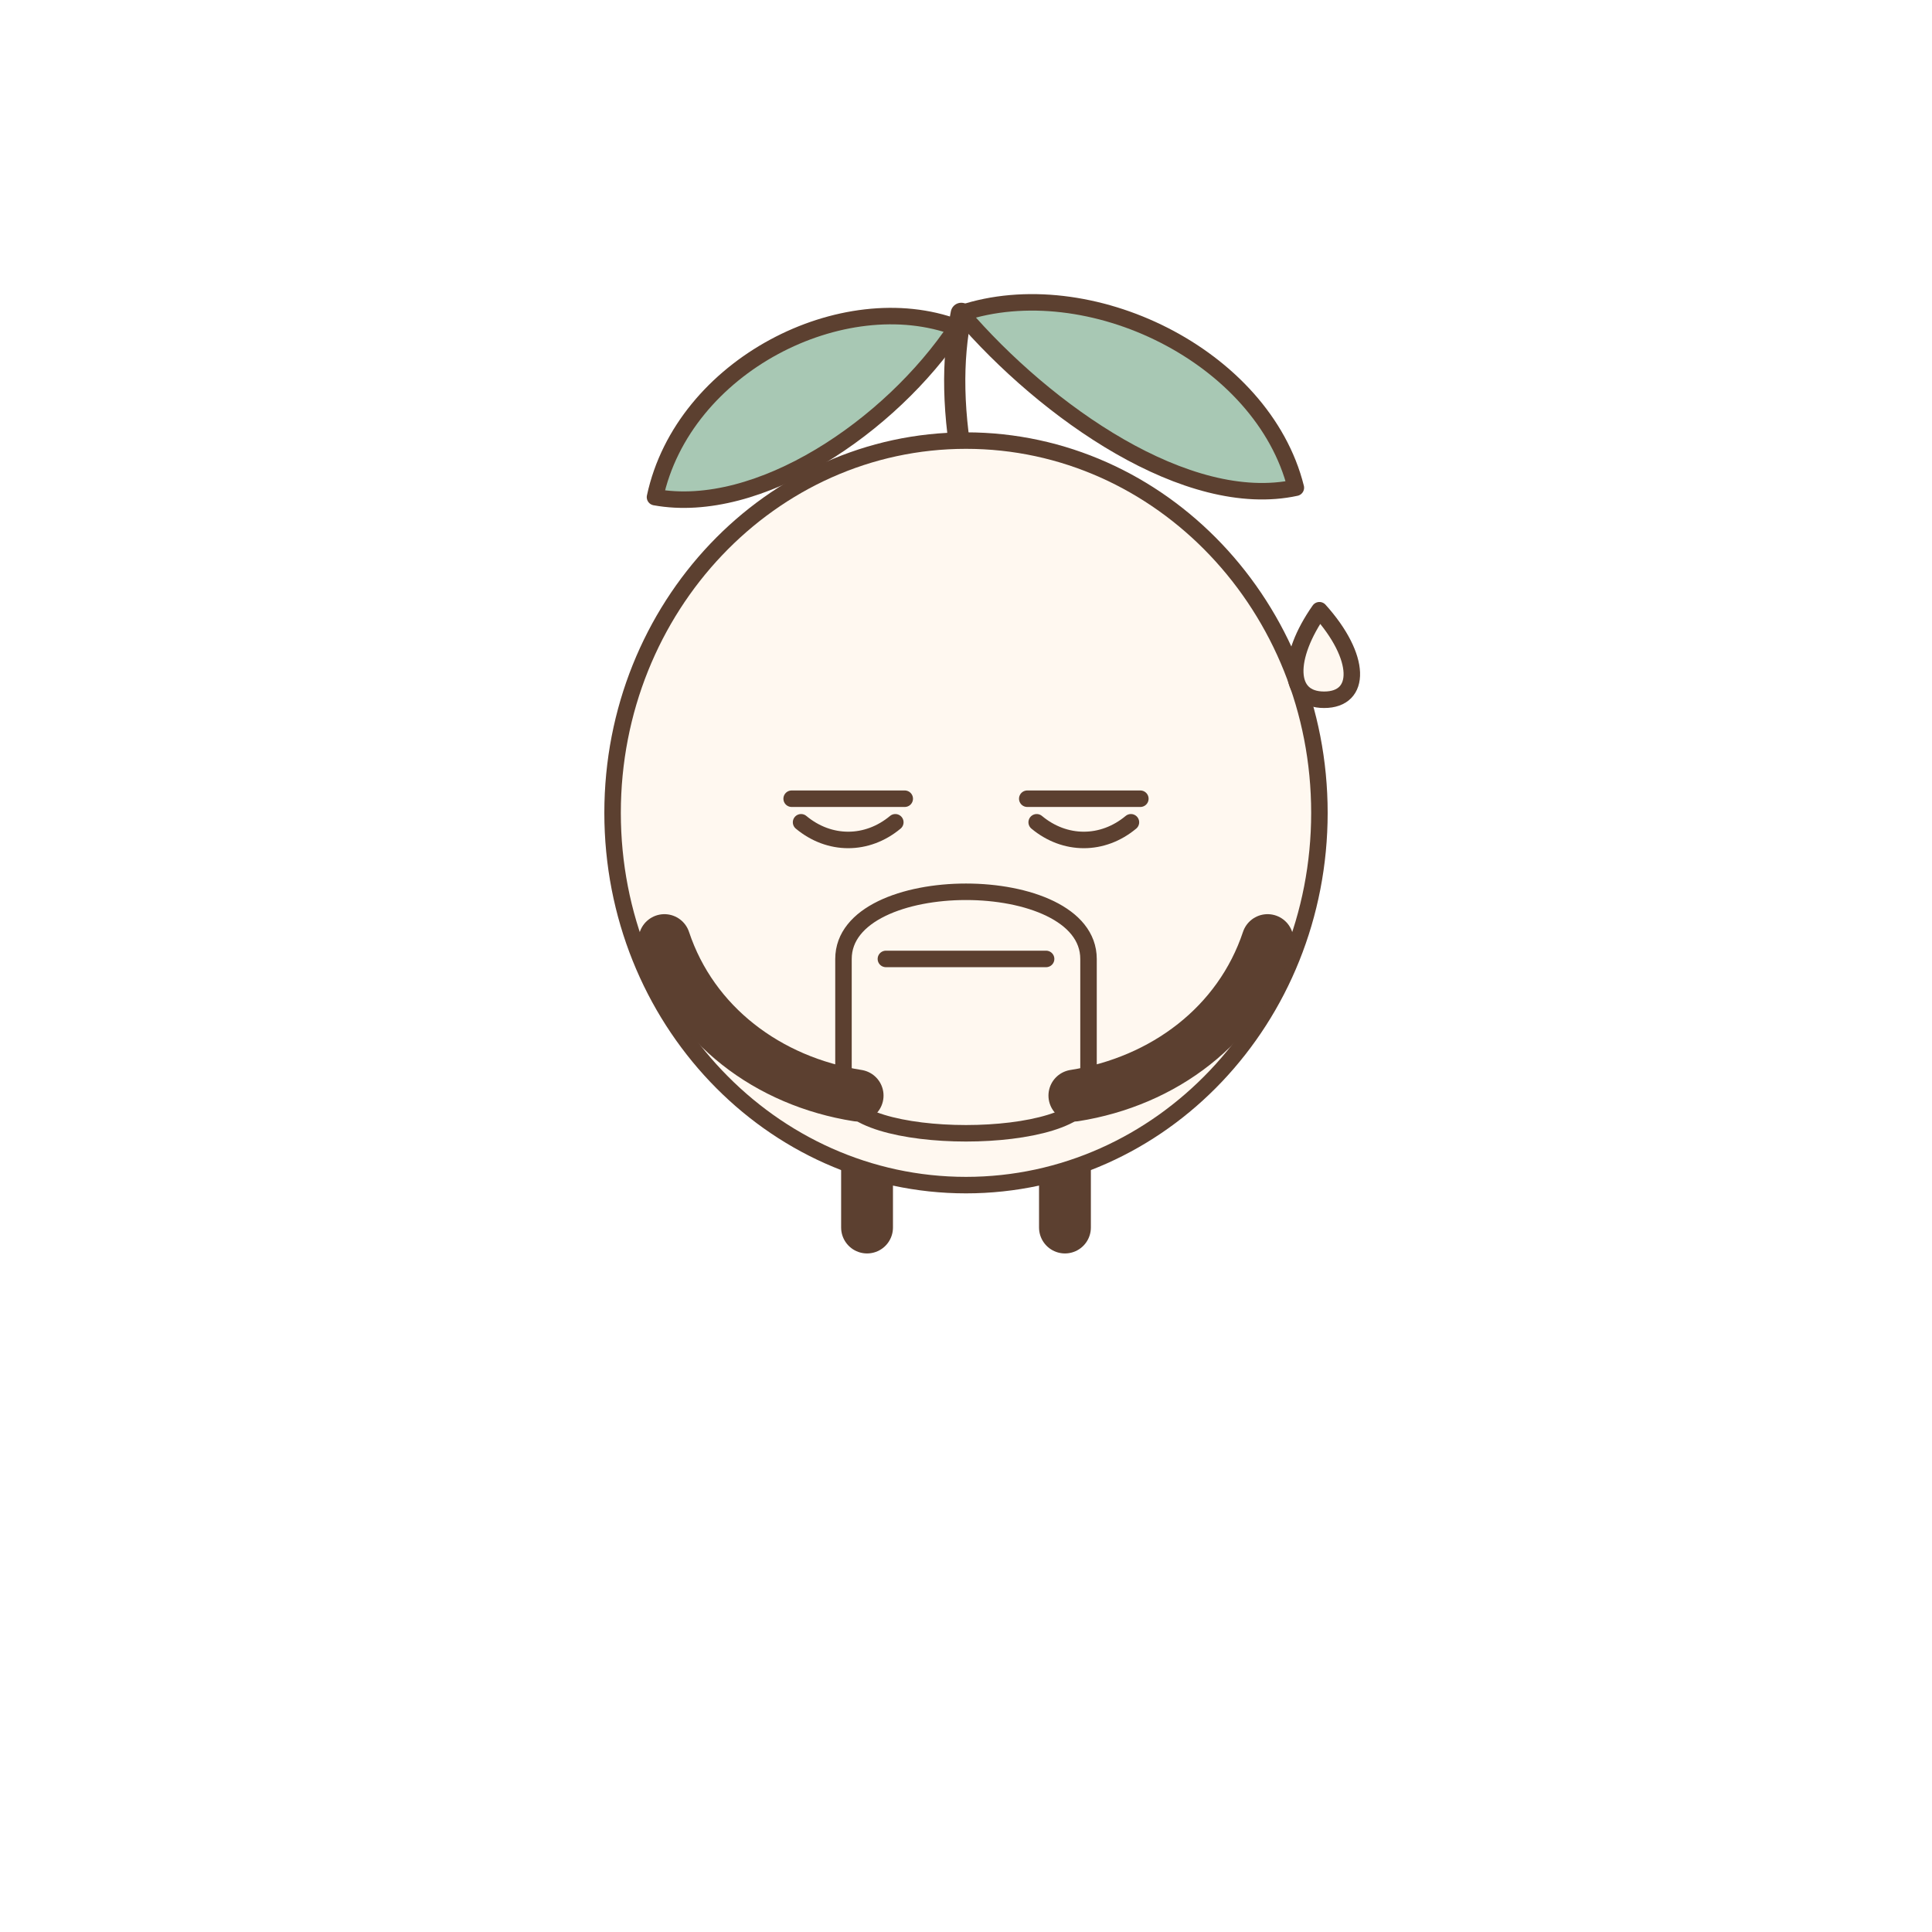
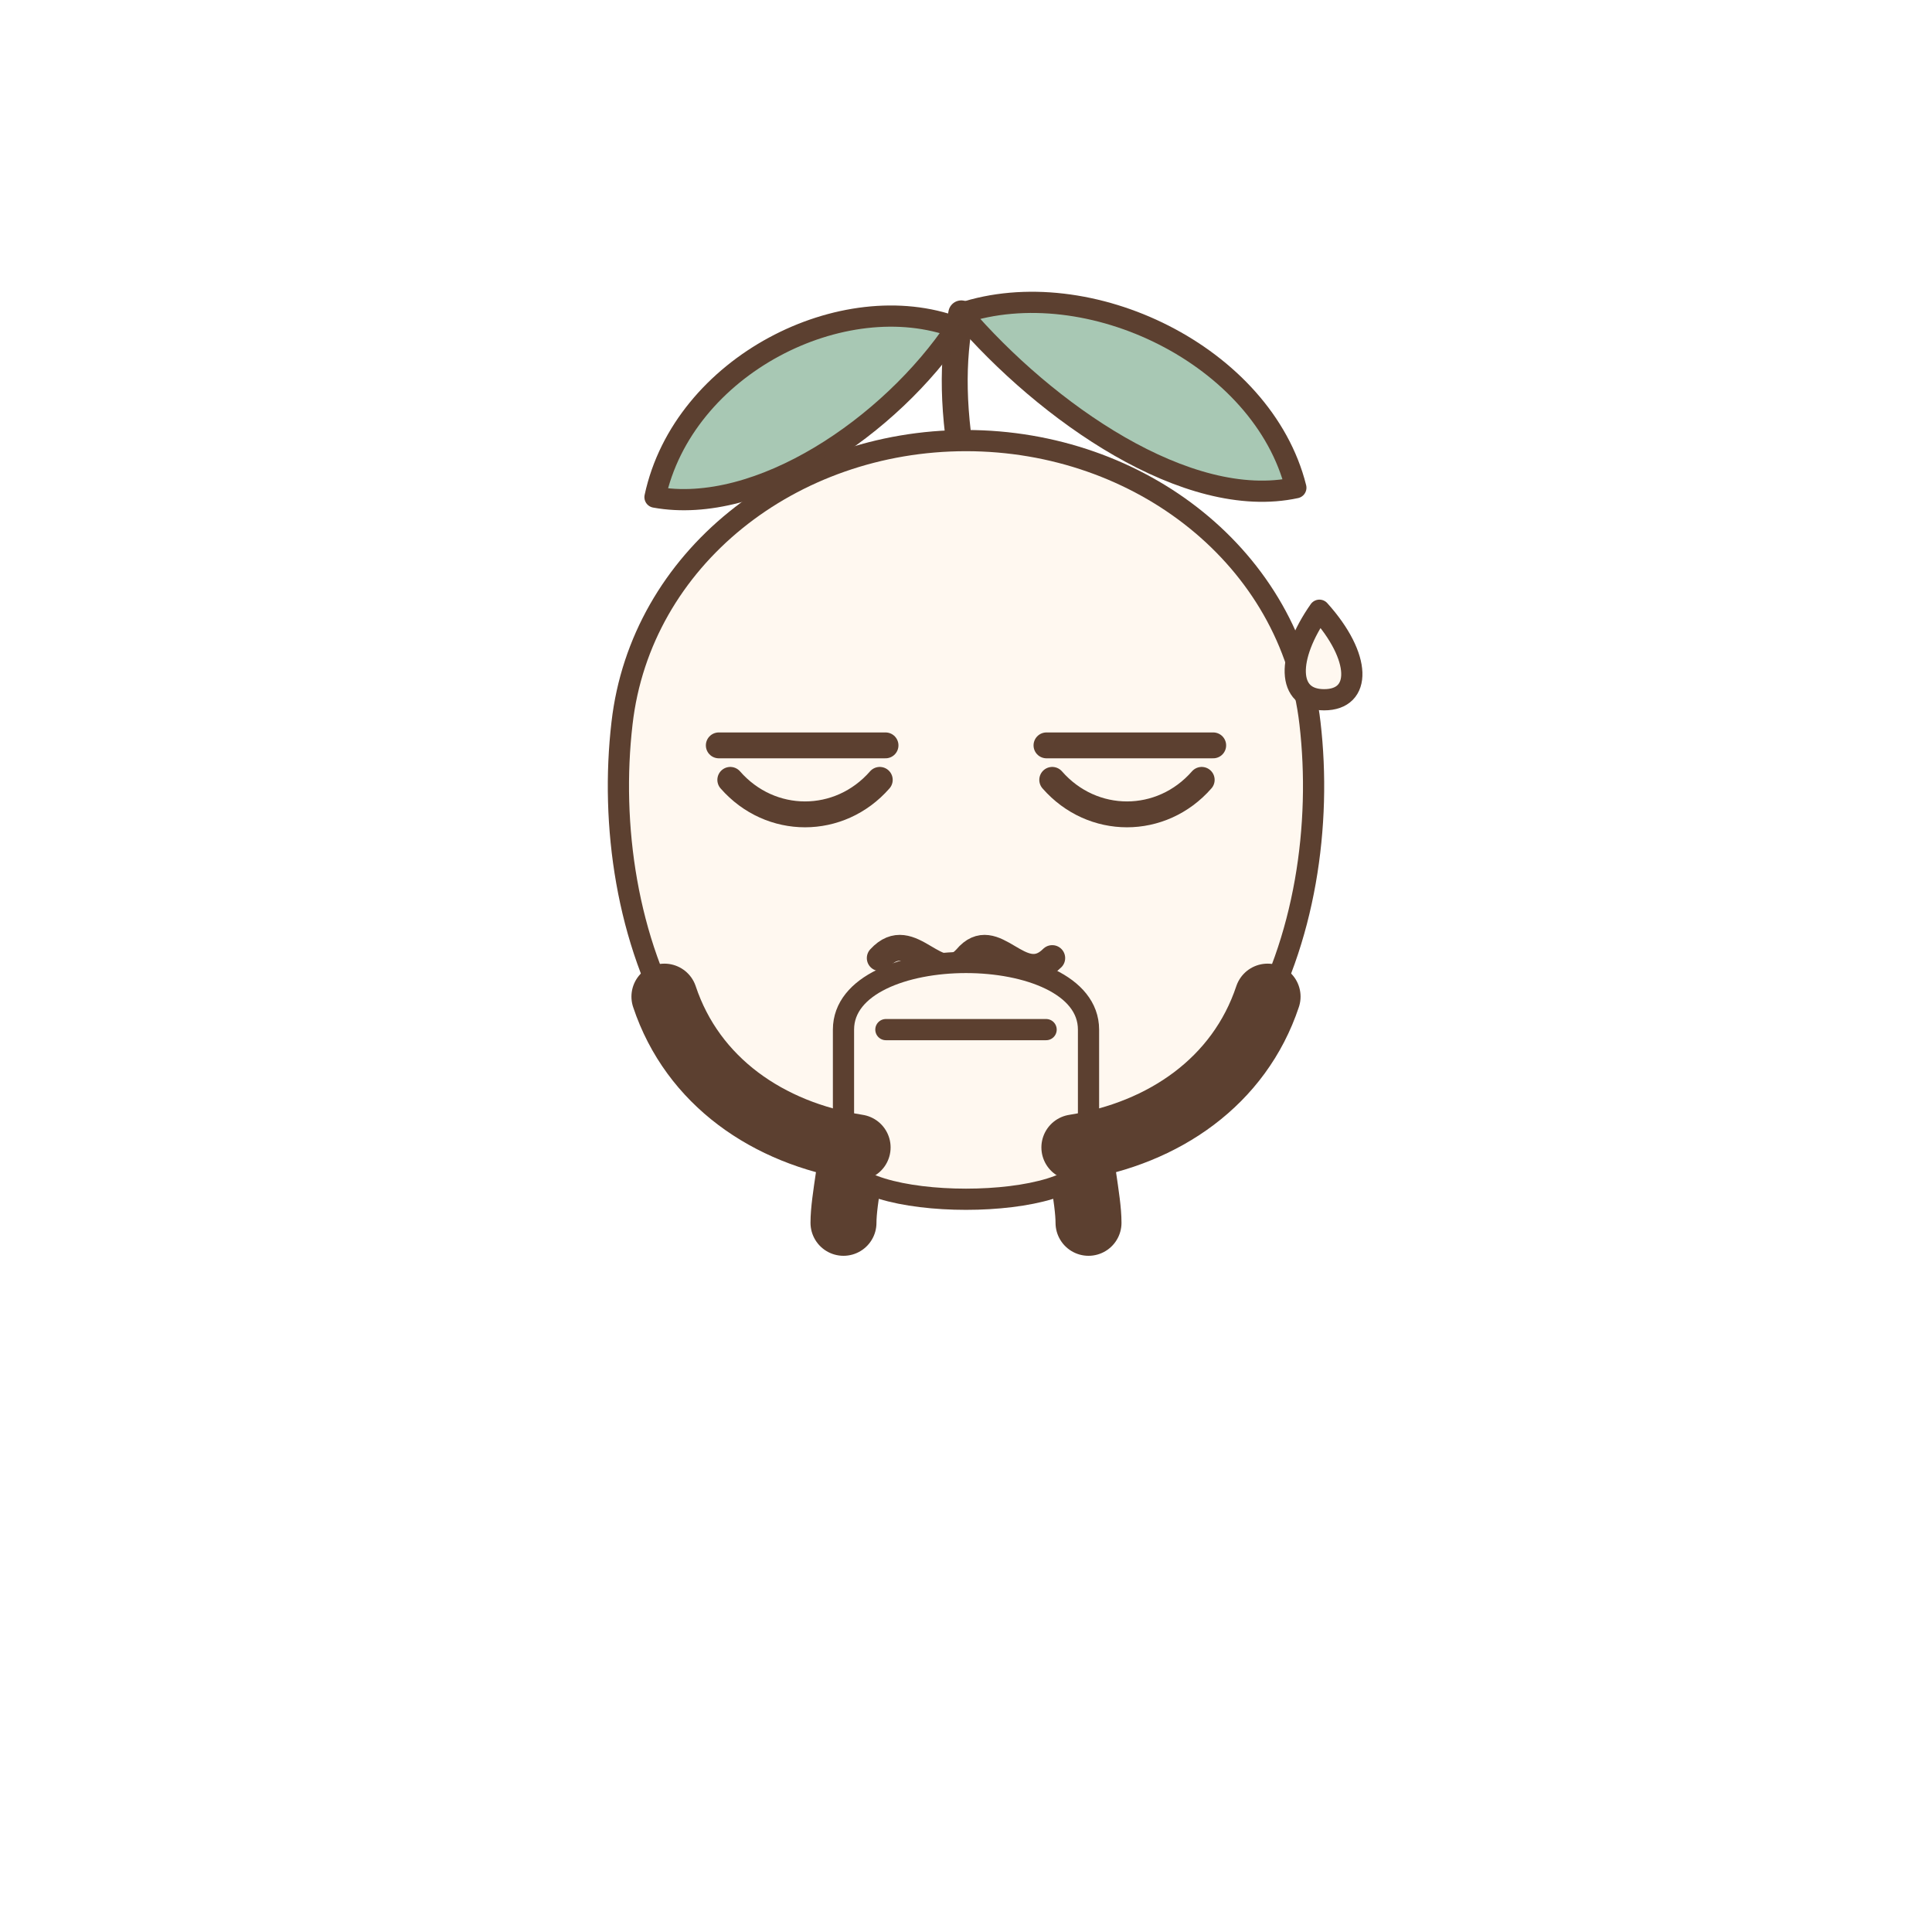
<svg xmlns="http://www.w3.org/2000/svg" viewBox="0 0 820 820" width="820" height="820">
-   <g fill="none" stroke="#5C4030" stroke-width="7" stroke-linecap="round" stroke-linejoin="round">
+   <g fill="none" stroke="#5C4030" stroke-width="9" stroke-linecap="round" stroke-linejoin="round">
    <g transform="translate(410 63) scale(1.0)">
-       <path d="M -42 392 L -42 458" stroke-width="22" />
-       <path d="M 42 392 L 42 458" stroke-width="22" />
-       <path d="M 0 142 C -6 112, -6 90, -2 70" stroke-width="9" />
+       <path d="M -46 404 C -48 430, -52 446, -52 456" stroke-width="28" />
+       <path d="M 46 404 C 48 430, 52 446, 52 456" stroke-width="28" />
+       <path d="M 0 142 C -6 112, -6 90, -2 70" stroke-width="11" />
      <path d="M -4 76 C -52 58, -120 92, -132 148 C -88 156, -32 118, -4 76 Z" fill="#A8C8B4" />
      <path d="M -2 70 C 52 52, 126 88, 140 144 C 94 154, 34 112, -2 70 Z" fill="#A8C8B4" />
-       <ellipse cx="0" cy="282" rx="150" ry="158" fill="#FFF8F0" />
-       <path d="M -74 276 L -26 276" />
-       <path d="M -70 286 C -58 296, -42 296, -30 286" />
-       <path d="M 74 276 L 26 276" />
-       <path d="M 70 286 C 58 296, 42 296, 30 286" />
-       <path d="M -26 338 C -16 328, -8 348, 0 338 C 8 328, 16 348, 26 338" />
-       <path d="M -52 344 C -52 306, 52 306, 52 344 L 52 400 C 52 424, -52 424, -52 400 Z" fill="#FFF8F0" />
-       <path d="M -34 344 L 34 344" />
-       <path d="M -128 336 C -116 372, -84 396, -46 402" stroke-width="22" />
-       <path d="M 128 336 C 116 372, 84 396, 46 402" stroke-width="22" />
+       <path d="M 0 124 C 74 124, 138 174, 146 244 C 156 330, 118 442, 0 442 C -118 442, -156 330, -146 244 C -138 174, -74 124, 0 124 Z" fill="#FFF8F0" />
+       <g transform="translate(0 -18) translate(0 286) scale(1.22) translate(0 -286)">
+         <path d="M -86 274 L -28 274" />
+         <path d="M -82 286 C -68 302, -44 302, -30 286" />
+         <path d="M 86 274 L 28 274" />
+         <path d="M 30 286 C 44 302, 68 302, 82 286" />
+         <path d="M -30 348 C -19 336, -10 359, 0 348 C 10 336, 19 359, 30 348" />
+       </g>
+       <path d="M -52 374 C -52 336, 52 336, 52 374 L 52 428 C 52 452, -52 452, -52 428 Z" fill="#FFF8F0" />
+       <path d="M -34 374 L 34 374" />
+       <path d="M -128 360 C -116 396, -84 418, -46 424" stroke-width="28" />
+       <path d="M 128 360 C 116 396, 84 418, 46 424" stroke-width="28" />
      <path d="M 150 196 C 136 216, 136 234, 152 234 C 168 234, 168 216, 150 196 Z" fill="#FFF8F0" />
    </g>
  </g>
</svg>
